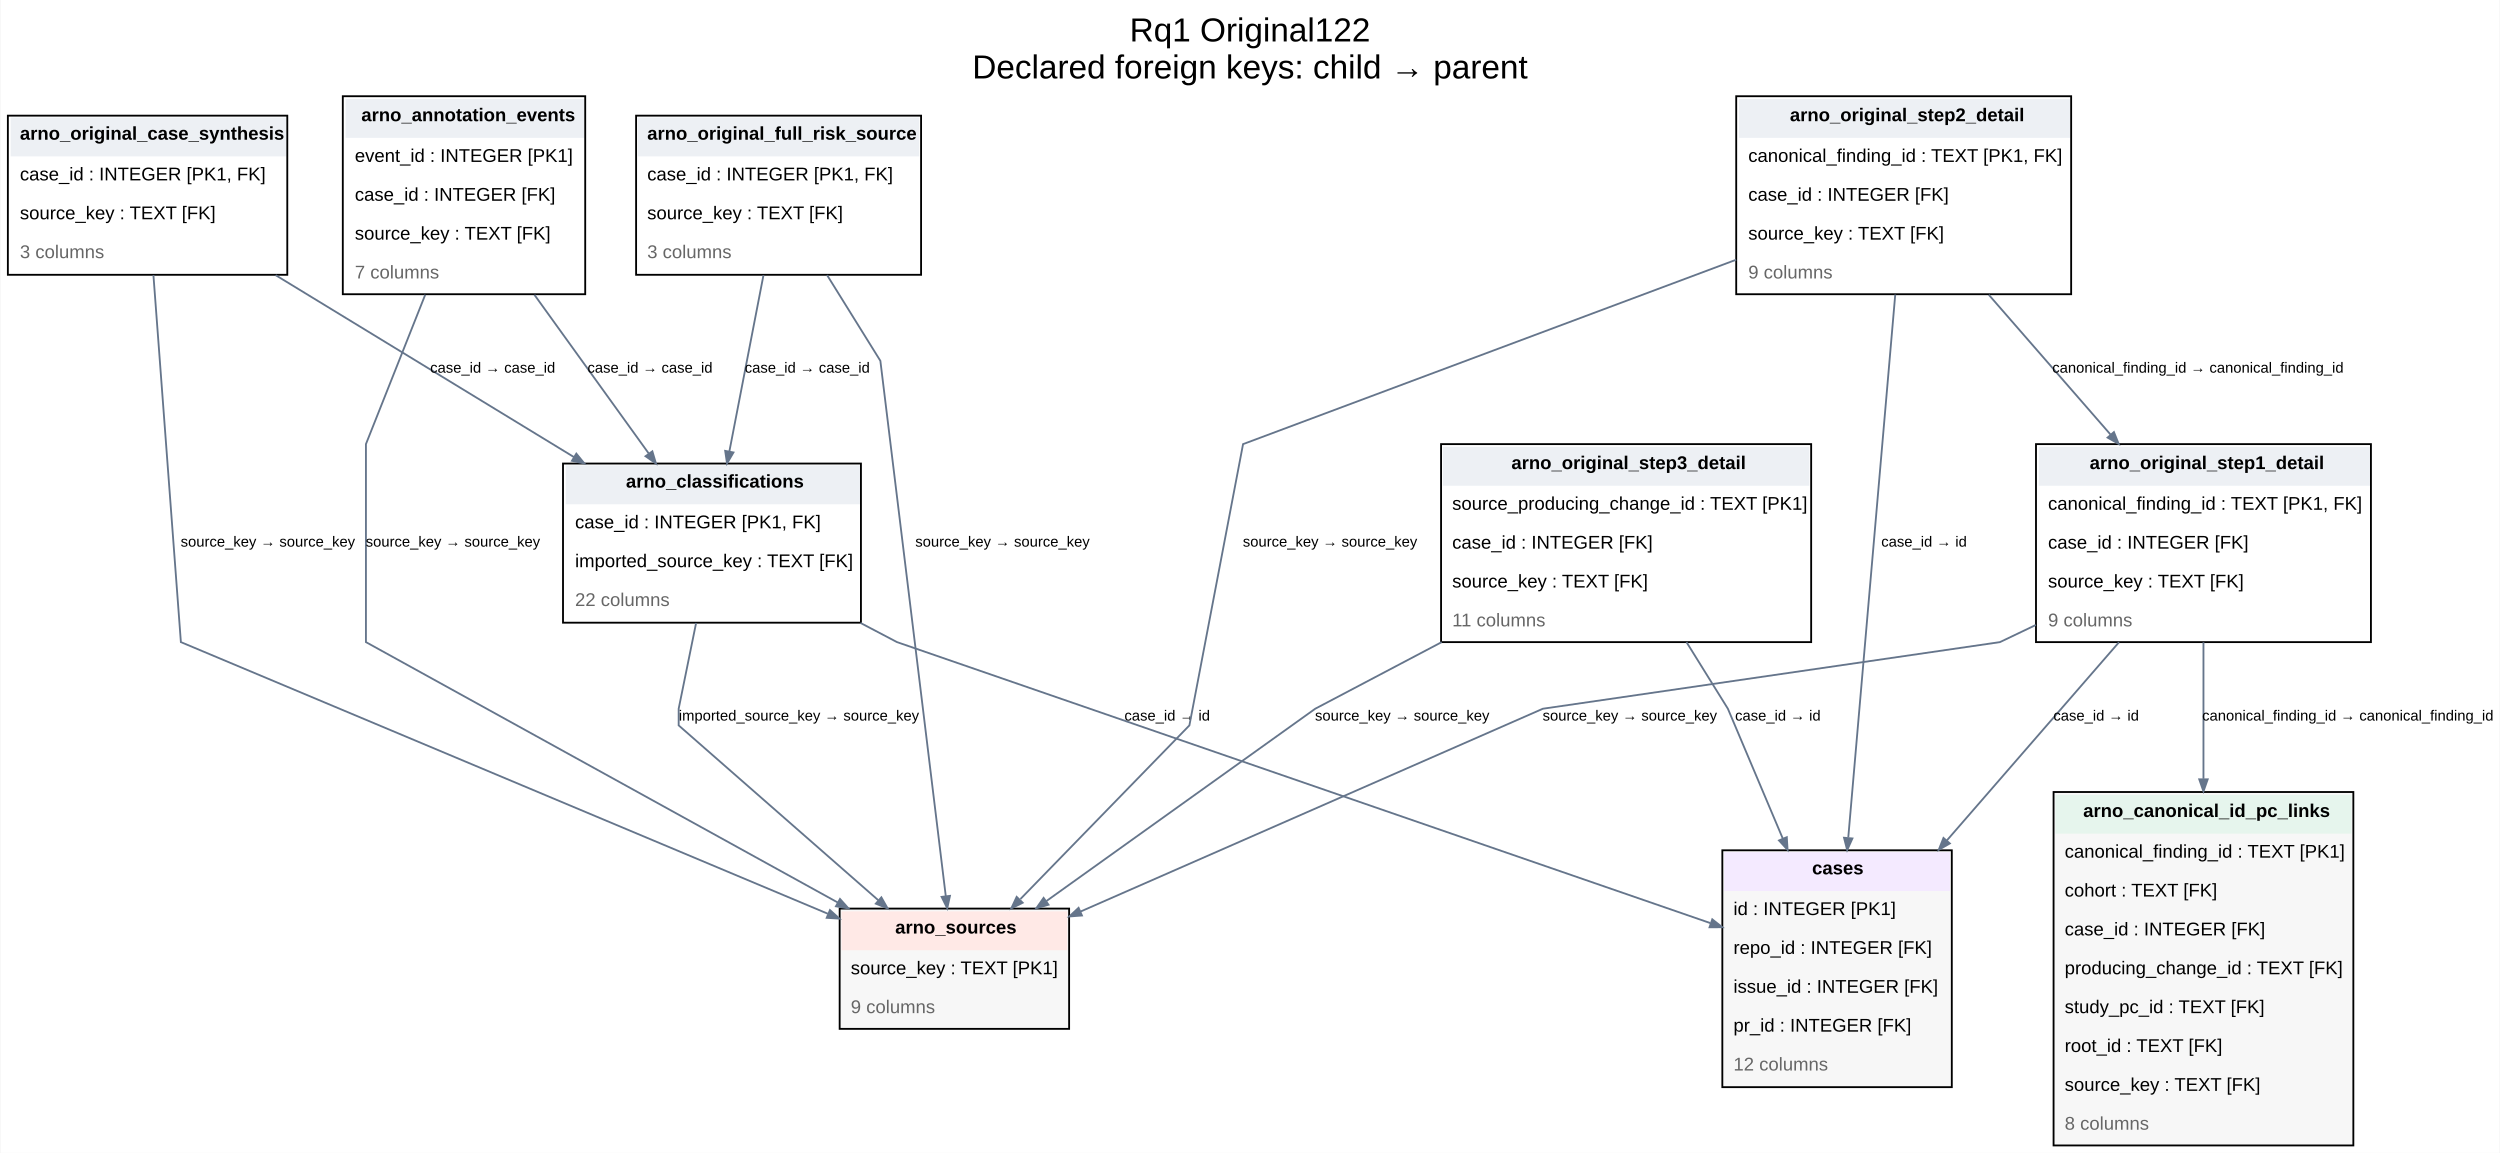
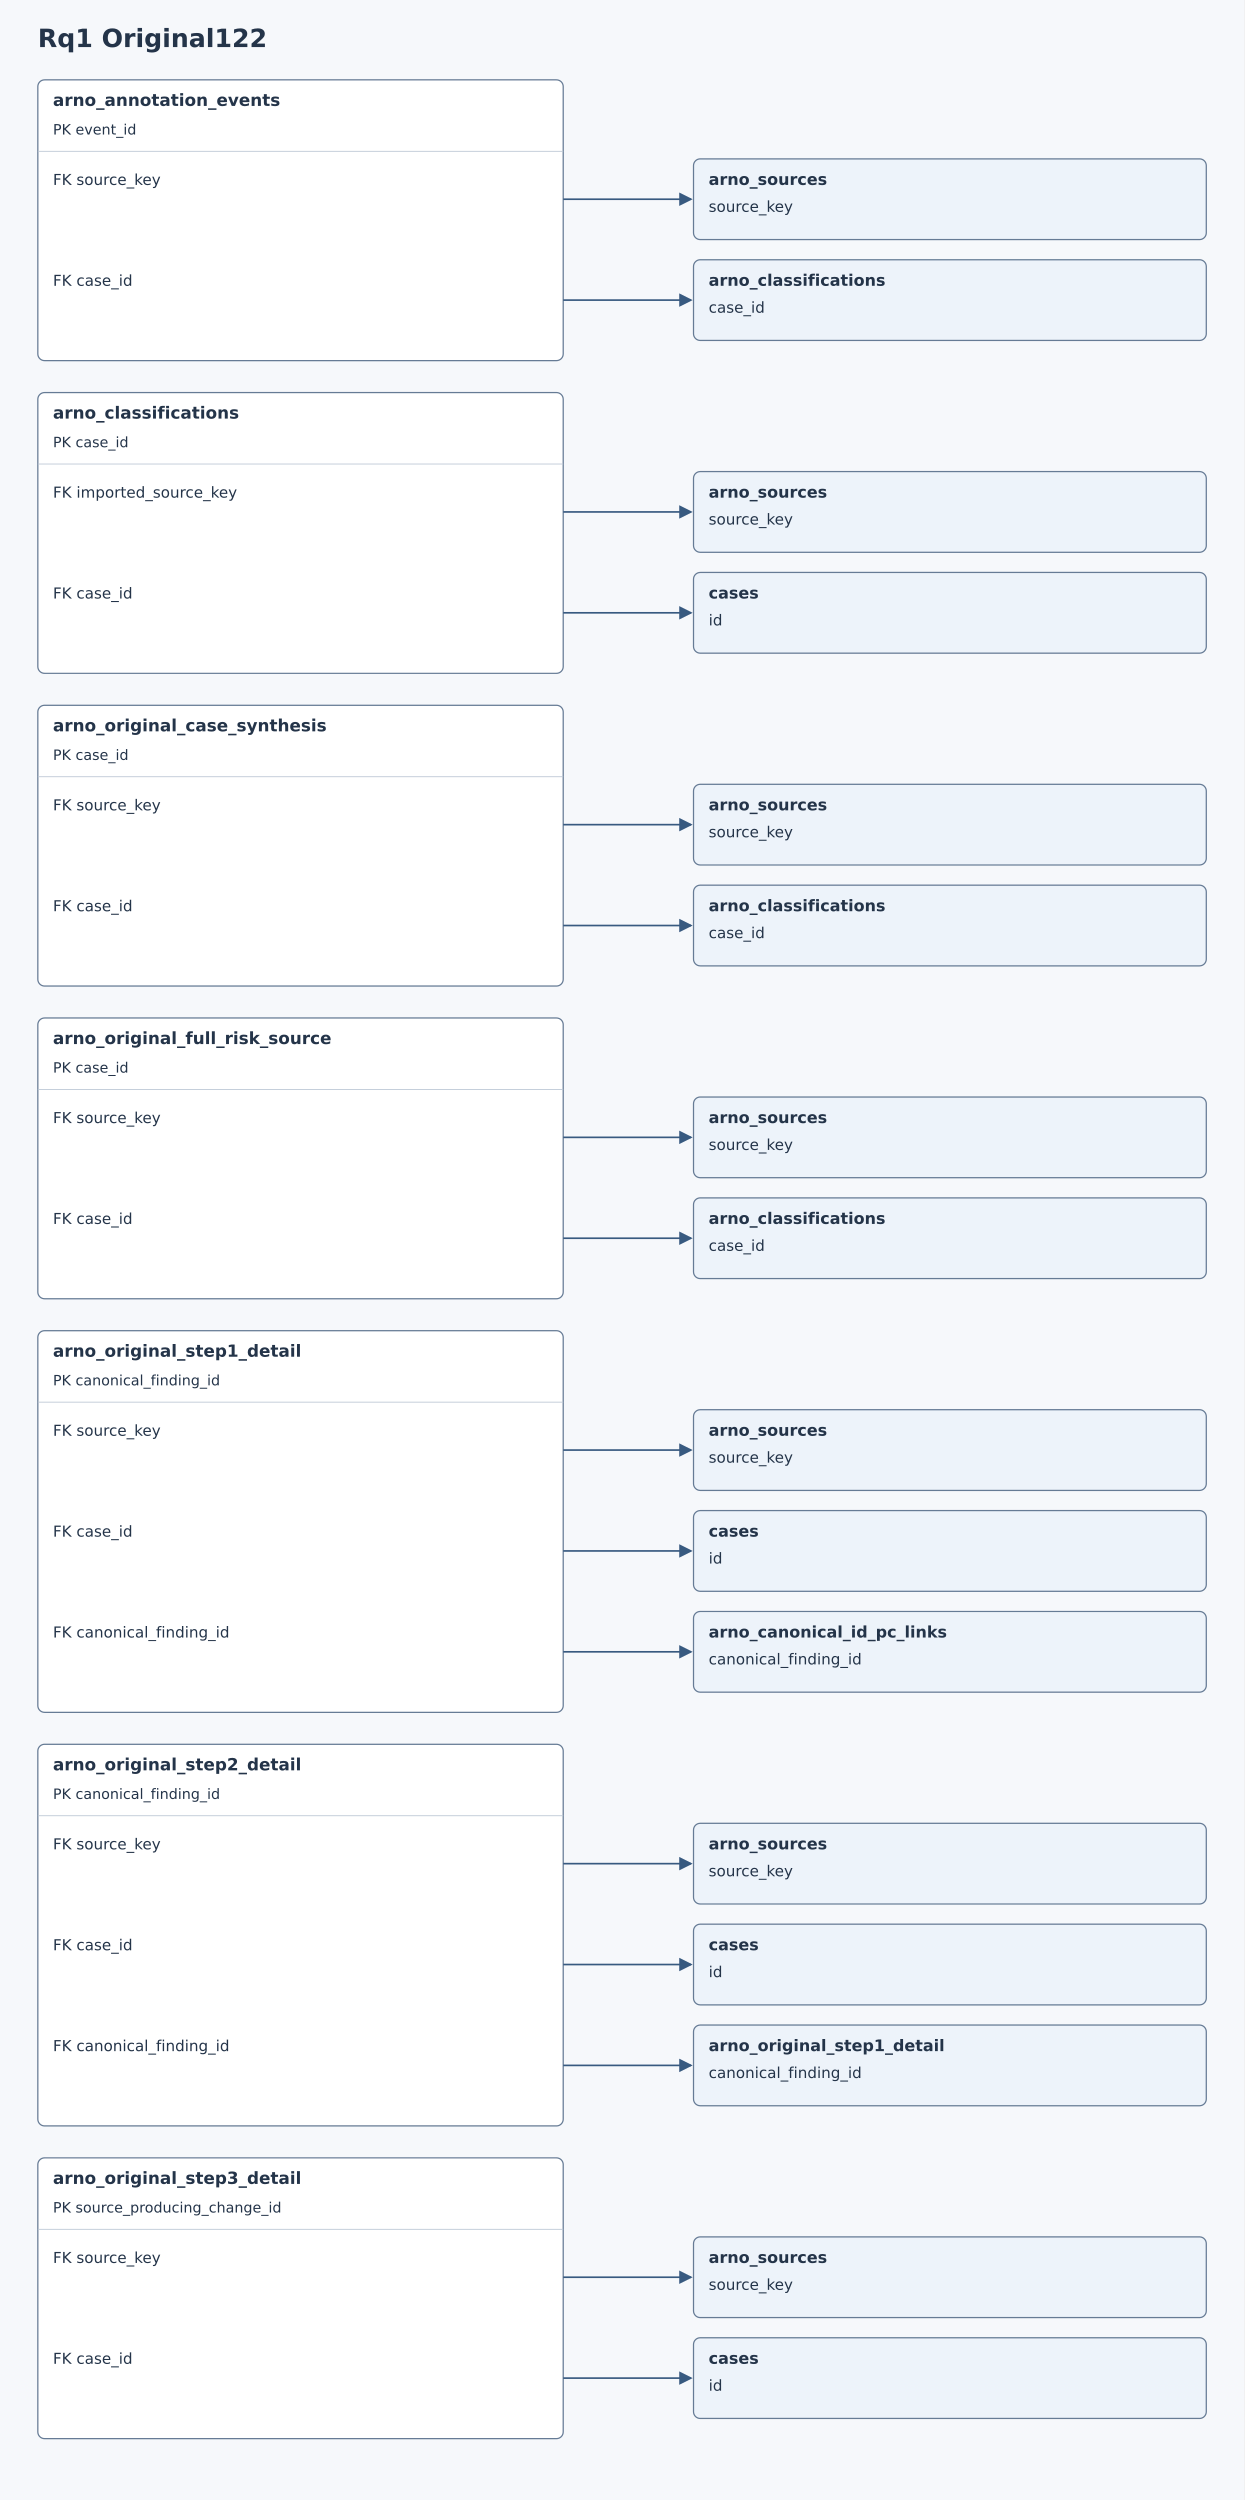
- <svg xmlns="http://www.w3.org/2000/svg" xmlns:xlink="http://www.w3.org/1999/xlink" width="1351pt" height="623pt" viewBox="0.00 0.00 1350.50 623.00">
-   <g id="graph0" class="graph" transform="scale(1 1) rotate(0) translate(4 619)">
-     <polygon fill="white" stroke="transparent" points="-4,4 -4,-619 1346.5,-619 1346.5,4 -4,4" />
-     <text text-anchor="middle" x="671.25" y="-596.6" font-family="Arial" font-size="18.00">Rq1 Original122</text>
-     <text text-anchor="middle" x="671.25" y="-576.6" font-family="Arial" font-size="18.00">Declared foreign keys: child → parent</text>
-     <g id="node1" class="node">
-       <g id="a_node1">
-         <a xlink:title="coding_lineage (external context)">
-           <polygon fill="#f7f7f7" stroke="transparent" points="1105.5,0 1105.5,-191 1267.5,-191 1267.5,0 1105.5,0" />
-           <polygon fill="#e6f5ed" stroke="transparent" points="1106.5,-168.5 1106.5,-189.5 1266.5,-189.5 1266.5,-168.5 1106.5,-168.5" />
-           <text text-anchor="start" x="1121.5" y="-177.5" font-family="Arial" font-weight="bold" font-size="10.00">arno_canonical_id_pc_links</text>
-           <text text-anchor="start" x="1111.5" y="-155.5" font-family="Arial" font-size="10.00">canonical_finding_id : TEXT [PK1]</text>
-           <text text-anchor="start" x="1111.5" y="-134.5" font-family="Arial" font-size="10.00">cohort : TEXT [FK]</text>
-           <text text-anchor="start" x="1111.5" y="-113.5" font-family="Arial" font-size="10.00">case_id : INTEGER [FK]</text>
-           <text text-anchor="start" x="1111.5" y="-92.5" font-family="Arial" font-size="10.00">producing_change_id : TEXT [FK]</text>
-           <text text-anchor="start" x="1111.5" y="-71.5" font-family="Arial" font-size="10.00">study_pc_id : TEXT [FK]</text>
-           <text text-anchor="start" x="1111.5" y="-50.5" font-family="Arial" font-size="10.00">root_id : TEXT [FK]</text>
-           <text text-anchor="start" x="1111.5" y="-29.5" font-family="Arial" font-size="10.00">source_key : TEXT [FK]</text>
-           <text text-anchor="start" x="1111.5" y="-8.5" font-family="Arial" font-size="10.00" fill="#666666">8 columns</text>
-           <polygon fill="none" stroke="black" points="1105.5,0 1105.5,-191 1267.5,-191 1267.5,0 1105.5,0" />
-         </a>
-       </g>
-     </g>
-     <g id="node2" class="node">
-       <g id="a_node2">
-         <a xlink:title="mining_baseline (external context)">
-           <polygon fill="#f7f7f7" stroke="transparent" points="926.5,-31.5 926.5,-159.5 1050.5,-159.5 1050.5,-31.5 926.5,-31.5" />
-           <polygon fill="#f4eaff" stroke="transparent" points="927.5,-137.5 927.5,-158.5 1049.5,-158.5 1049.5,-137.5 927.5,-137.5" />
-           <text text-anchor="start" x="975" y="-146.5" font-family="Arial" font-weight="bold" font-size="10.00">cases</text>
-           <text text-anchor="start" x="932.5" y="-124.5" font-family="Arial" font-size="10.00">id : INTEGER [PK1]</text>
-           <text text-anchor="start" x="932.5" y="-103.5" font-family="Arial" font-size="10.00">repo_id : INTEGER [FK]</text>
-           <text text-anchor="start" x="932.5" y="-82.5" font-family="Arial" font-size="10.00">issue_id : INTEGER [FK]</text>
-           <text text-anchor="start" x="932.5" y="-61.5" font-family="Arial" font-size="10.00">pr_id : INTEGER [FK]</text>
-           <text text-anchor="start" x="932.5" y="-40.5" font-family="Arial" font-size="10.00" fill="#666666">12 columns</text>
-           <polygon fill="none" stroke="black" points="926.5,-31.5 926.5,-159.5 1050.5,-159.5 1050.5,-31.5 926.5,-31.5" />
-         </a>
-       </g>
-     </g>
-     <g id="node3" class="node">
-       <g id="a_node3">
-         <a xlink:title="provenance_audit (external context)">
-           <polygon fill="#f7f7f7" stroke="transparent" points="449.5,-63 449.5,-128 573.5,-128 573.5,-63 449.5,-63" />
-           <polygon fill="#ffe9e6" stroke="transparent" points="450.5,-105.5 450.5,-126.5 572.5,-126.5 572.5,-105.5 450.5,-105.5" />
-           <text text-anchor="start" x="479.5" y="-114.5" font-family="Arial" font-weight="bold" font-size="10.00">arno_sources</text>
-           <text text-anchor="start" x="455.5" y="-92.5" font-family="Arial" font-size="10.00">source_key : TEXT [PK1]</text>
-           <text text-anchor="start" x="455.5" y="-71.5" font-family="Arial" font-size="10.00" fill="#666666">9 columns</text>
-           <polygon fill="none" stroke="black" points="449.5,-63 449.5,-128 573.5,-128 573.5,-63 449.5,-63" />
-         </a>
-       </g>
-     </g>
-     <g id="node4" class="node">
-       <g id="a_node4">
-         <a xlink:title="rq1_original122">
-           <polygon fill="white" stroke="transparent" points="181,-460 181,-567 312,-567 312,-460 181,-460" />
-           <polygon fill="#edf0f4" stroke="transparent" points="182.5,-544.5 182.5,-565.5 311.5,-565.5 311.5,-544.5 182.5,-544.5" />
-           <text text-anchor="start" x="191" y="-553.5" font-family="Arial" font-weight="bold" font-size="10.00">arno_annotation_events</text>
-           <text text-anchor="start" x="187.5" y="-531.5" font-family="Arial" font-size="10.00">event_id : INTEGER [PK1]</text>
-           <text text-anchor="start" x="187.5" y="-510.5" font-family="Arial" font-size="10.00">case_id : INTEGER [FK]</text>
-           <text text-anchor="start" x="187.5" y="-489.5" font-family="Arial" font-size="10.00">source_key : TEXT [FK]</text>
-           <text text-anchor="start" x="187.5" y="-468.5" font-family="Arial" font-size="10.00" fill="#666666">7 columns</text>
-           <polygon fill="none" stroke="black" points="181,-460 181,-567 312,-567 312,-460 181,-460" />
-         </a>
-       </g>
-     </g>
-     <g id="edge1" class="edge">
-       <path fill="none" stroke="#65758b" d="M225.55,-459.74C210.74,-422.42 193.5,-379 193.5,-379 193.5,-379 193.5,-272 193.5,-272 193.5,-272 355.86,-182.4 448.55,-131.24" />
-       <polygon fill="#65758b" stroke="#65758b" points="449.69,-133.21 454.28,-128.08 447.49,-129.23 449.69,-133.21" />
-       <text text-anchor="middle" x="240.5" y="-323.6" font-family="Arial" font-size="8.00">source_key → source_key</text>
-     </g>
-     <g id="node5" class="node">
-       <g id="a_node5">
-         <a xlink:title="rq1_original122">
-           <polygon fill="white" stroke="transparent" points="300,-282.5 300,-368.5 461,-368.5 461,-282.5 300,-282.5" />
-           <polygon fill="#edf0f4" stroke="transparent" points="301.5,-346.5 301.5,-367.5 460.5,-367.5 460.5,-346.5 301.5,-346.5" />
-           <text text-anchor="start" x="334" y="-355.5" font-family="Arial" font-weight="bold" font-size="10.00">arno_classifications</text>
-           <text text-anchor="start" x="306.5" y="-333.5" font-family="Arial" font-size="10.00">case_id : INTEGER [PK1, FK]</text>
-           <text text-anchor="start" x="306.5" y="-312.5" font-family="Arial" font-size="10.00">imported_source_key : TEXT [FK]</text>
-           <text text-anchor="start" x="306.5" y="-291.5" font-family="Arial" font-size="10.00" fill="#666666">22 columns</text>
-           <polygon fill="none" stroke="black" points="300,-282.5 300,-368.5 461,-368.5 461,-282.5 300,-282.5" />
-         </a>
-       </g>
-     </g>
-     <g id="edge2" class="edge">
-       <path fill="none" stroke="#65758b" d="M284.54,-459.7C303.97,-432.72 327.43,-400.17 346.29,-373.99" />
-       <polygon fill="#65758b" stroke="#65758b" points="348.28,-375.11 350.24,-368.51 344.59,-372.45 348.28,-375.11" />
-       <text text-anchor="middle" x="347" y="-417.6" font-family="Arial" font-size="8.00">case_id → case_id</text>
-     </g>
-     <g id="edge4" class="edge">
-       <path fill="none" stroke="#65758b" d="M460.74,-282.37C472.37,-276.27 480.5,-272 480.5,-272 480.5,-272 781.32,-168.07 919.98,-120.17" />
-       <polygon fill="#65758b" stroke="#65758b" points="921.06,-122.2 926.46,-117.93 919.58,-117.9 921.06,-122.2" />
-       <text text-anchor="middle" x="626.5" y="-229.6" font-family="Arial" font-size="8.00">case_id → id</text>
-     </g>
-     <g id="edge3" class="edge">
-       <path fill="none" stroke="#65758b" d="M371.92,-282.32C367.29,-259.53 362.5,-236 362.5,-236 362.5,-236 362.5,-227 362.5,-227 362.5,-227 426.32,-171.1 470.42,-132.48" />
-       <polygon fill="#65758b" stroke="#65758b" points="472.04,-134.08 475.43,-128.09 469.04,-130.66 472.04,-134.08" />
-       <text text-anchor="middle" x="427.5" y="-229.6" font-family="Arial" font-size="8.00">imported_source_key → source_key</text>
-     </g>
-     <g id="node6" class="node">
-       <g id="a_node6">
-         <a xlink:title="rq1_original122">
-           <polygon fill="white" stroke="transparent" points="0,-470.5 0,-556.5 151,-556.5 151,-470.5 0,-470.5" />
-           <polygon fill="#edf0f4" stroke="transparent" points="1.5,-534.5 1.5,-555.5 150.5,-555.5 150.5,-534.5 1.5,-534.5" />
-           <text text-anchor="start" x="6.5" y="-543.5" font-family="Arial" font-weight="bold" font-size="10.00">arno_original_case_synthesis</text>
-           <text text-anchor="start" x="6.5" y="-521.5" font-family="Arial" font-size="10.00">case_id : INTEGER [PK1, FK]</text>
-           <text text-anchor="start" x="6.5" y="-500.5" font-family="Arial" font-size="10.00">source_key : TEXT [FK]</text>
-           <text text-anchor="start" x="6.5" y="-479.5" font-family="Arial" font-size="10.00" fill="#666666">3 columns</text>
-           <polygon fill="none" stroke="black" points="0,-470.5 0,-556.5 151,-556.5 151,-470.5 0,-470.5" />
-         </a>
-       </g>
-     </g>
-     <g id="edge5" class="edge">
-       <path fill="none" stroke="#65758b" d="M78.66,-470.33C83.82,-401.36 93.5,-272 93.5,-272 93.5,-272 324.59,-174.98 443.12,-125.21" />
-       <polygon fill="#65758b" stroke="#65758b" points="444.26,-127.2 449.37,-122.58 442.5,-123 444.26,-127.2" />
-       <text text-anchor="middle" x="140.5" y="-323.6" font-family="Arial" font-size="8.00">source_key → source_key</text>
-     </g>
-     <g id="edge6" class="edge">
-       <path fill="none" stroke="#65758b" d="M144.71,-470.29C192.77,-440.98 256.76,-401.96 305.95,-371.97" />
-       <polygon fill="#65758b" stroke="#65758b" points="307.2,-373.87 311.56,-368.54 304.83,-369.98 307.2,-373.87" />
-       <text text-anchor="middle" x="262" y="-417.6" font-family="Arial" font-size="8.00">case_id → case_id</text>
-     </g>
-     <g id="node7" class="node">
-       <g id="a_node7">
-         <a xlink:title="rq1_original122">
-           <polygon fill="white" stroke="transparent" points="339.5,-470.5 339.5,-556.5 493.5,-556.5 493.5,-470.5 339.5,-470.5" />
-           <polygon fill="#edf0f4" stroke="transparent" points="340.5,-534.5 340.5,-555.5 492.5,-555.5 492.5,-534.5 340.5,-534.5" />
-           <text text-anchor="start" x="345.5" y="-543.5" font-family="Arial" font-weight="bold" font-size="10.00">arno_original_full_risk_source</text>
-           <text text-anchor="start" x="345.5" y="-521.5" font-family="Arial" font-size="10.00">case_id : INTEGER [PK1, FK]</text>
-           <text text-anchor="start" x="345.5" y="-500.5" font-family="Arial" font-size="10.00">source_key : TEXT [FK]</text>
-           <text text-anchor="start" x="345.5" y="-479.5" font-family="Arial" font-size="10.00" fill="#666666">3 columns</text>
-           <polygon fill="none" stroke="black" points="339.5,-470.5 339.5,-556.5 493.5,-556.5 493.5,-470.5 339.5,-470.5" />
-         </a>
-       </g>
-     </g>
-     <g id="edge7" class="edge">
-       <path fill="none" stroke="#65758b" d="M442.71,-470.32C456.88,-447.53 471.5,-424 471.5,-424 471.5,-424 494.5,-236 494.5,-236 494.5,-236 501.82,-175.91 506.86,-134.61" />
-       <polygon fill="#65758b" stroke="#65758b" points="509.11,-134.88 507.64,-128.15 504.6,-134.33 509.11,-134.88" />
-       <text text-anchor="middle" x="537.5" y="-323.6" font-family="Arial" font-size="8.00">source_key → source_key</text>
-     </g>
-     <g id="edge8" class="edge">
-       <path fill="none" stroke="#65758b" d="M408.33,-470.29C402.85,-441.99 395.62,-404.64 389.91,-375.1" />
-       <polygon fill="#65758b" stroke="#65758b" points="392.11,-374.49 388.64,-368.54 387.64,-375.35 392.11,-374.49" />
-       <text text-anchor="middle" x="432" y="-417.6" font-family="Arial" font-size="8.00">case_id → case_id</text>
-     </g>
-     <g id="node8" class="node">
-       <g id="a_node8">
-         <a xlink:title="rq1_original122">
-           <polygon fill="white" stroke="transparent" points="1096,-272 1096,-379 1277,-379 1277,-272 1096,-272" />
-           <polygon fill="#edf0f4" stroke="transparent" points="1097.5,-356.5 1097.5,-377.5 1276.5,-377.5 1276.5,-356.5 1097.5,-356.5" />
-           <text text-anchor="start" x="1125" y="-365.5" font-family="Arial" font-weight="bold" font-size="10.00">arno_original_step1_detail</text>
-           <text text-anchor="start" x="1102.5" y="-343.5" font-family="Arial" font-size="10.00">canonical_finding_id : TEXT [PK1, FK]</text>
-           <text text-anchor="start" x="1102.5" y="-322.5" font-family="Arial" font-size="10.00">case_id : INTEGER [FK]</text>
-           <text text-anchor="start" x="1102.5" y="-301.5" font-family="Arial" font-size="10.00">source_key : TEXT [FK]</text>
-           <text text-anchor="start" x="1102.5" y="-280.5" font-family="Arial" font-size="10.00" fill="#666666">9 columns</text>
-           <polygon fill="none" stroke="black" points="1096,-272 1096,-379 1277,-379 1277,-272 1096,-272" />
-         </a>
-       </g>
-     </g>
-     <g id="edge11" class="edge">
-       <path fill="none" stroke="#65758b" d="M1186.5,-271.91C1186.5,-249.93 1186.5,-223.62 1186.5,-198.15" />
-       <polygon fill="#65758b" stroke="#65758b" points="1188.78,-197.84 1186.5,-191.34 1184.23,-197.84 1188.78,-197.84" />
-       <text text-anchor="middle" x="1264.5" y="-229.6" font-family="Arial" font-size="8.00">canonical_finding_id → canonical_finding_id</text>
-     </g>
-     <g id="edge10" class="edge">
-       <path fill="none" stroke="#65758b" d="M1140.83,-271.91C1113.18,-240.07 1077.62,-199.12 1047.81,-164.8" />
-       <polygon fill="#65758b" stroke="#65758b" points="1049.44,-163.2 1043.46,-159.78 1046,-166.18 1049.44,-163.2" />
-       <text text-anchor="middle" x="1128.5" y="-229.6" font-family="Arial" font-size="8.00">case_id → id</text>
-     </g>
-     <g id="edge9" class="edge">
-       <path fill="none" stroke="#65758b" d="M1095.91,-281.27C1084.38,-275.76 1076.5,-272 1076.5,-272 1076.5,-272 829.5,-236 829.5,-236 829.5,-236 673.06,-167.37 579.63,-126.39" />
-       <polygon fill="#65758b" stroke="#65758b" points="580.43,-124.26 573.57,-123.73 578.61,-128.42 580.43,-124.26" />
-       <text text-anchor="middle" x="876.5" y="-229.6" font-family="Arial" font-size="8.00">source_key → source_key</text>
-     </g>
-     <g id="node9" class="node">
-       <g id="a_node9">
-         <a xlink:title="rq1_original122">
-           <polygon fill="white" stroke="transparent" points="934,-460 934,-567 1115,-567 1115,-460 934,-460" />
-           <polygon fill="#edf0f4" stroke="transparent" points="935.5,-544.5 935.5,-565.5 1114.5,-565.5 1114.5,-544.5 935.5,-544.5" />
-           <text text-anchor="start" x="963" y="-553.5" font-family="Arial" font-weight="bold" font-size="10.00">arno_original_step2_detail</text>
-           <text text-anchor="start" x="940.5" y="-531.5" font-family="Arial" font-size="10.00">canonical_finding_id : TEXT [PK1, FK]</text>
-           <text text-anchor="start" x="940.5" y="-510.5" font-family="Arial" font-size="10.00">case_id : INTEGER [FK]</text>
-           <text text-anchor="start" x="940.5" y="-489.5" font-family="Arial" font-size="10.00">source_key : TEXT [FK]</text>
-           <text text-anchor="start" x="940.5" y="-468.5" font-family="Arial" font-size="10.00" fill="#666666">9 columns</text>
-           <polygon fill="none" stroke="black" points="934,-460 934,-567 1115,-567 1115,-460 934,-460" />
-         </a>
-       </g>
-     </g>
-     <g id="edge13" class="edge">
-       <path fill="none" stroke="#65758b" d="M1019.94,-459.81C1013.5,-385.38 1001.72,-249.31 994.56,-166.48" />
-       <polygon fill="#65758b" stroke="#65758b" points="996.79,-165.9 993.96,-159.62 992.26,-166.29 996.79,-165.9" />
-       <text text-anchor="middle" x="1035.5" y="-323.6" font-family="Arial" font-size="8.00">case_id → id</text>
-     </g>
-     <g id="edge12" class="edge">
-       <path fill="none" stroke="#65758b" d="M933.95,-478.64C828.19,-439.09 667.5,-379 667.5,-379 667.5,-379 638.5,-227 638.5,-227 638.5,-227 584.76,-171.78 547.2,-133.18" />
-       <polygon fill="#65758b" stroke="#65758b" points="548.41,-131.16 542.24,-128.09 545.15,-134.34 548.41,-131.16" />
-       <text text-anchor="middle" x="714.5" y="-323.6" font-family="Arial" font-size="8.00">source_key → source_key</text>
-     </g>
-     <g id="edge14" class="edge">
-       <path fill="none" stroke="#65758b" d="M1070.49,-459.7C1091.01,-436.13 1115.25,-408.31 1136.25,-384.2" />
-       <polygon fill="#65758b" stroke="#65758b" points="1138.12,-385.51 1140.68,-379.11 1134.69,-382.52 1138.12,-385.51" />
-       <text text-anchor="middle" x="1183.5" y="-417.6" font-family="Arial" font-size="8.00">canonical_finding_id → canonical_finding_id</text>
-     </g>
-     <g id="node10" class="node">
-       <g id="a_node10">
-         <a xlink:title="rq1_original122">
-           <polygon fill="white" stroke="transparent" points="774.5,-272 774.5,-379 974.5,-379 974.5,-272 774.5,-272" />
-           <polygon fill="#edf0f4" stroke="transparent" points="775.5,-356.5 775.5,-377.5 973.5,-377.5 973.5,-356.5 775.5,-356.5" />
-           <text text-anchor="start" x="812.5" y="-365.5" font-family="Arial" font-weight="bold" font-size="10.00">arno_original_step3_detail</text>
-           <text text-anchor="start" x="780.5" y="-343.5" font-family="Arial" font-size="10.00">source_producing_change_id : TEXT [PK1]</text>
-           <text text-anchor="start" x="780.5" y="-322.5" font-family="Arial" font-size="10.00">case_id : INTEGER [FK]</text>
-           <text text-anchor="start" x="780.5" y="-301.5" font-family="Arial" font-size="10.00">source_key : TEXT [FK]</text>
-           <text text-anchor="start" x="780.5" y="-280.5" font-family="Arial" font-size="10.00" fill="#666666">11 columns</text>
-           <polygon fill="none" stroke="black" points="774.5,-272 774.5,-379 974.5,-379 974.5,-272 774.5,-272" />
-         </a>
-       </g>
-     </g>
-     <g id="edge16" class="edge">
-       <path fill="none" stroke="#65758b" d="M907.13,-272C918.97,-252.94 929.5,-236 929.5,-236 929.5,-236 944.38,-200.82 959.19,-165.79" />
-       <polygon fill="#65758b" stroke="#65758b" points="961.33,-166.59 961.76,-159.72 957.13,-164.82 961.33,-166.59" />
-       <text text-anchor="middle" x="956.5" y="-229.6" font-family="Arial" font-size="8.00">case_id → id</text>
-     </g>
-     <g id="edge15" class="edge">
-       <path fill="none" stroke="#65758b" d="M774.83,-272C738.66,-252.94 706.5,-236 706.5,-236 706.5,-236 619.02,-173.42 561.24,-132.09" />
-       <polygon fill="#65758b" stroke="#65758b" points="562.36,-130.09 555.75,-128.15 559.71,-133.79 562.36,-130.09" />
-       <text text-anchor="middle" x="753.5" y="-229.6" font-family="Arial" font-size="8.00">source_key → source_key</text>
-     </g>
-   </g>
+ <svg xmlns="http://www.w3.org/2000/svg" width="1480" height="2974" viewBox="0 0 1480 2974">
+   <defs>
+     <marker id="arrow" markerWidth="8" markerHeight="8" refX="7" refY="4" orient="auto">
+       <path d="M0,0 L8,4 L0,8 Z" fill="#385a80" />
+     </marker>
+   </defs>
+   <rect width="100%" height="100%" fill="#f6f8fb" />
+   <text x="45" y="56" font-family="DejaVu Sans, sans-serif" font-size="30" font-weight="bold" fill="#243449">Rq1 Original122</text>
+   <rect x="45" y="95" width="625" height="334" rx="8" fill="white" stroke="#667b95" stroke-width="1.5" />
+   <text x="63" y="126" font-family="DejaVu Sans, sans-serif" font-size="20" font-weight="bold" fill="#243449">arno_annotation_events</text>
+   <text x="63" y="160" font-family="DejaVu Sans, sans-serif" font-size="17" font-weight="normal" fill="#243449">PK  event_id</text>
+   <line x1="45" y1="180" x2="670" y2="180" stroke="#bbc6d4" />
+   <text x="63" y="220" font-family="DejaVu Sans, sans-serif" font-size="18" font-weight="normal" fill="#243449">FK  source_key</text>
+   <rect x="825" y="189" width="610" height="96" rx="8" fill="#edf3fa" stroke="#667b95" stroke-width="1.5" />
+   <text x="843" y="220" font-family="DejaVu Sans, sans-serif" font-size="19" font-weight="bold" fill="#243449">arno_sources</text>
+   <text x="843" y="252" font-family="DejaVu Sans, sans-serif" font-size="18" font-weight="normal" fill="#243449">source_key</text>
+   <path d="M 670 237.0 H 822" fill="none" stroke="#385a80" stroke-width="2" marker-end="url(#arrow)" />
+   <text x="63" y="340" font-family="DejaVu Sans, sans-serif" font-size="18" font-weight="normal" fill="#243449">FK  case_id</text>
+   <rect x="825" y="309" width="610" height="96" rx="8" fill="#edf3fa" stroke="#667b95" stroke-width="1.5" />
+   <text x="843" y="340" font-family="DejaVu Sans, sans-serif" font-size="19" font-weight="bold" fill="#243449">arno_classifications</text>
+   <text x="843" y="372" font-family="DejaVu Sans, sans-serif" font-size="18" font-weight="normal" fill="#243449">case_id</text>
+   <path d="M 670 357.0 H 822" fill="none" stroke="#385a80" stroke-width="2" marker-end="url(#arrow)" />
+   <rect x="45" y="467" width="625" height="334" rx="8" fill="white" stroke="#667b95" stroke-width="1.5" />
+   <text x="63" y="498" font-family="DejaVu Sans, sans-serif" font-size="20" font-weight="bold" fill="#243449">arno_classifications</text>
+   <text x="63" y="532" font-family="DejaVu Sans, sans-serif" font-size="17" font-weight="normal" fill="#243449">PK  case_id</text>
+   <line x1="45" y1="552" x2="670" y2="552" stroke="#bbc6d4" />
+   <text x="63" y="592" font-family="DejaVu Sans, sans-serif" font-size="18" font-weight="normal" fill="#243449">FK  imported_source_key</text>
+   <rect x="825" y="561" width="610" height="96" rx="8" fill="#edf3fa" stroke="#667b95" stroke-width="1.5" />
+   <text x="843" y="592" font-family="DejaVu Sans, sans-serif" font-size="19" font-weight="bold" fill="#243449">arno_sources</text>
+   <text x="843" y="624" font-family="DejaVu Sans, sans-serif" font-size="18" font-weight="normal" fill="#243449">source_key</text>
+   <path d="M 670 609.0 H 822" fill="none" stroke="#385a80" stroke-width="2" marker-end="url(#arrow)" />
+   <text x="63" y="712" font-family="DejaVu Sans, sans-serif" font-size="18" font-weight="normal" fill="#243449">FK  case_id</text>
+   <rect x="825" y="681" width="610" height="96" rx="8" fill="#edf3fa" stroke="#667b95" stroke-width="1.5" />
+   <text x="843" y="712" font-family="DejaVu Sans, sans-serif" font-size="19" font-weight="bold" fill="#243449">cases</text>
+   <text x="843" y="744" font-family="DejaVu Sans, sans-serif" font-size="18" font-weight="normal" fill="#243449">id</text>
+   <path d="M 670 729.0 H 822" fill="none" stroke="#385a80" stroke-width="2" marker-end="url(#arrow)" />
+   <rect x="45" y="839" width="625" height="334" rx="8" fill="white" stroke="#667b95" stroke-width="1.5" />
+   <text x="63" y="870" font-family="DejaVu Sans, sans-serif" font-size="20" font-weight="bold" fill="#243449">arno_original_case_synthesis</text>
+   <text x="63" y="904" font-family="DejaVu Sans, sans-serif" font-size="17" font-weight="normal" fill="#243449">PK  case_id</text>
+   <line x1="45" y1="924" x2="670" y2="924" stroke="#bbc6d4" />
+   <text x="63" y="964" font-family="DejaVu Sans, sans-serif" font-size="18" font-weight="normal" fill="#243449">FK  source_key</text>
+   <rect x="825" y="933" width="610" height="96" rx="8" fill="#edf3fa" stroke="#667b95" stroke-width="1.5" />
+   <text x="843" y="964" font-family="DejaVu Sans, sans-serif" font-size="19" font-weight="bold" fill="#243449">arno_sources</text>
+   <text x="843" y="996" font-family="DejaVu Sans, sans-serif" font-size="18" font-weight="normal" fill="#243449">source_key</text>
+   <path d="M 670 981.0 H 822" fill="none" stroke="#385a80" stroke-width="2" marker-end="url(#arrow)" />
+   <text x="63" y="1084" font-family="DejaVu Sans, sans-serif" font-size="18" font-weight="normal" fill="#243449">FK  case_id</text>
+   <rect x="825" y="1053" width="610" height="96" rx="8" fill="#edf3fa" stroke="#667b95" stroke-width="1.5" />
+   <text x="843" y="1084" font-family="DejaVu Sans, sans-serif" font-size="19" font-weight="bold" fill="#243449">arno_classifications</text>
+   <text x="843" y="1116" font-family="DejaVu Sans, sans-serif" font-size="18" font-weight="normal" fill="#243449">case_id</text>
+   <path d="M 670 1101.0 H 822" fill="none" stroke="#385a80" stroke-width="2" marker-end="url(#arrow)" />
+   <rect x="45" y="1211" width="625" height="334" rx="8" fill="white" stroke="#667b95" stroke-width="1.5" />
+   <text x="63" y="1242" font-family="DejaVu Sans, sans-serif" font-size="20" font-weight="bold" fill="#243449">arno_original_full_risk_source</text>
+   <text x="63" y="1276" font-family="DejaVu Sans, sans-serif" font-size="17" font-weight="normal" fill="#243449">PK  case_id</text>
+   <line x1="45" y1="1296" x2="670" y2="1296" stroke="#bbc6d4" />
+   <text x="63" y="1336" font-family="DejaVu Sans, sans-serif" font-size="18" font-weight="normal" fill="#243449">FK  source_key</text>
+   <rect x="825" y="1305" width="610" height="96" rx="8" fill="#edf3fa" stroke="#667b95" stroke-width="1.5" />
+   <text x="843" y="1336" font-family="DejaVu Sans, sans-serif" font-size="19" font-weight="bold" fill="#243449">arno_sources</text>
+   <text x="843" y="1368" font-family="DejaVu Sans, sans-serif" font-size="18" font-weight="normal" fill="#243449">source_key</text>
+   <path d="M 670 1353.0 H 822" fill="none" stroke="#385a80" stroke-width="2" marker-end="url(#arrow)" />
+   <text x="63" y="1456" font-family="DejaVu Sans, sans-serif" font-size="18" font-weight="normal" fill="#243449">FK  case_id</text>
+   <rect x="825" y="1425" width="610" height="96" rx="8" fill="#edf3fa" stroke="#667b95" stroke-width="1.5" />
+   <text x="843" y="1456" font-family="DejaVu Sans, sans-serif" font-size="19" font-weight="bold" fill="#243449">arno_classifications</text>
+   <text x="843" y="1488" font-family="DejaVu Sans, sans-serif" font-size="18" font-weight="normal" fill="#243449">case_id</text>
+   <path d="M 670 1473.0 H 822" fill="none" stroke="#385a80" stroke-width="2" marker-end="url(#arrow)" />
+   <rect x="45" y="1583" width="625" height="454" rx="8" fill="white" stroke="#667b95" stroke-width="1.5" />
+   <text x="63" y="1614" font-family="DejaVu Sans, sans-serif" font-size="20" font-weight="bold" fill="#243449">arno_original_step1_detail</text>
+   <text x="63" y="1648" font-family="DejaVu Sans, sans-serif" font-size="17" font-weight="normal" fill="#243449">PK  canonical_finding_id</text>
+   <line x1="45" y1="1668" x2="670" y2="1668" stroke="#bbc6d4" />
+   <text x="63" y="1708" font-family="DejaVu Sans, sans-serif" font-size="18" font-weight="normal" fill="#243449">FK  source_key</text>
+   <rect x="825" y="1677" width="610" height="96" rx="8" fill="#edf3fa" stroke="#667b95" stroke-width="1.5" />
+   <text x="843" y="1708" font-family="DejaVu Sans, sans-serif" font-size="19" font-weight="bold" fill="#243449">arno_sources</text>
+   <text x="843" y="1740" font-family="DejaVu Sans, sans-serif" font-size="18" font-weight="normal" fill="#243449">source_key</text>
+   <path d="M 670 1725.0 H 822" fill="none" stroke="#385a80" stroke-width="2" marker-end="url(#arrow)" />
+   <text x="63" y="1828" font-family="DejaVu Sans, sans-serif" font-size="18" font-weight="normal" fill="#243449">FK  case_id</text>
+   <rect x="825" y="1797" width="610" height="96" rx="8" fill="#edf3fa" stroke="#667b95" stroke-width="1.5" />
+   <text x="843" y="1828" font-family="DejaVu Sans, sans-serif" font-size="19" font-weight="bold" fill="#243449">cases</text>
+   <text x="843" y="1860" font-family="DejaVu Sans, sans-serif" font-size="18" font-weight="normal" fill="#243449">id</text>
+   <path d="M 670 1845.0 H 822" fill="none" stroke="#385a80" stroke-width="2" marker-end="url(#arrow)" />
+   <text x="63" y="1948" font-family="DejaVu Sans, sans-serif" font-size="18" font-weight="normal" fill="#243449">FK  canonical_finding_id</text>
+   <rect x="825" y="1917" width="610" height="96" rx="8" fill="#edf3fa" stroke="#667b95" stroke-width="1.5" />
+   <text x="843" y="1948" font-family="DejaVu Sans, sans-serif" font-size="19" font-weight="bold" fill="#243449">arno_canonical_id_pc_links</text>
+   <text x="843" y="1980" font-family="DejaVu Sans, sans-serif" font-size="18" font-weight="normal" fill="#243449">canonical_finding_id</text>
+   <path d="M 670 1965.0 H 822" fill="none" stroke="#385a80" stroke-width="2" marker-end="url(#arrow)" />
+   <rect x="45" y="2075" width="625" height="454" rx="8" fill="white" stroke="#667b95" stroke-width="1.5" />
+   <text x="63" y="2106" font-family="DejaVu Sans, sans-serif" font-size="20" font-weight="bold" fill="#243449">arno_original_step2_detail</text>
+   <text x="63" y="2140" font-family="DejaVu Sans, sans-serif" font-size="17" font-weight="normal" fill="#243449">PK  canonical_finding_id</text>
+   <line x1="45" y1="2160" x2="670" y2="2160" stroke="#bbc6d4" />
+   <text x="63" y="2200" font-family="DejaVu Sans, sans-serif" font-size="18" font-weight="normal" fill="#243449">FK  source_key</text>
+   <rect x="825" y="2169" width="610" height="96" rx="8" fill="#edf3fa" stroke="#667b95" stroke-width="1.5" />
+   <text x="843" y="2200" font-family="DejaVu Sans, sans-serif" font-size="19" font-weight="bold" fill="#243449">arno_sources</text>
+   <text x="843" y="2232" font-family="DejaVu Sans, sans-serif" font-size="18" font-weight="normal" fill="#243449">source_key</text>
+   <path d="M 670 2217.0 H 822" fill="none" stroke="#385a80" stroke-width="2" marker-end="url(#arrow)" />
+   <text x="63" y="2320" font-family="DejaVu Sans, sans-serif" font-size="18" font-weight="normal" fill="#243449">FK  case_id</text>
+   <rect x="825" y="2289" width="610" height="96" rx="8" fill="#edf3fa" stroke="#667b95" stroke-width="1.5" />
+   <text x="843" y="2320" font-family="DejaVu Sans, sans-serif" font-size="19" font-weight="bold" fill="#243449">cases</text>
+   <text x="843" y="2352" font-family="DejaVu Sans, sans-serif" font-size="18" font-weight="normal" fill="#243449">id</text>
+   <path d="M 670 2337.0 H 822" fill="none" stroke="#385a80" stroke-width="2" marker-end="url(#arrow)" />
+   <text x="63" y="2440" font-family="DejaVu Sans, sans-serif" font-size="18" font-weight="normal" fill="#243449">FK  canonical_finding_id</text>
+   <rect x="825" y="2409" width="610" height="96" rx="8" fill="#edf3fa" stroke="#667b95" stroke-width="1.5" />
+   <text x="843" y="2440" font-family="DejaVu Sans, sans-serif" font-size="19" font-weight="bold" fill="#243449">arno_original_step1_detail</text>
+   <text x="843" y="2472" font-family="DejaVu Sans, sans-serif" font-size="18" font-weight="normal" fill="#243449">canonical_finding_id</text>
+   <path d="M 670 2457.0 H 822" fill="none" stroke="#385a80" stroke-width="2" marker-end="url(#arrow)" />
+   <rect x="45" y="2567" width="625" height="334" rx="8" fill="white" stroke="#667b95" stroke-width="1.5" />
+   <text x="63" y="2598" font-family="DejaVu Sans, sans-serif" font-size="20" font-weight="bold" fill="#243449">arno_original_step3_detail</text>
+   <text x="63" y="2632" font-family="DejaVu Sans, sans-serif" font-size="17" font-weight="normal" fill="#243449">PK  source_producing_change_id</text>
+   <line x1="45" y1="2652" x2="670" y2="2652" stroke="#bbc6d4" />
+   <text x="63" y="2692" font-family="DejaVu Sans, sans-serif" font-size="18" font-weight="normal" fill="#243449">FK  source_key</text>
+   <rect x="825" y="2661" width="610" height="96" rx="8" fill="#edf3fa" stroke="#667b95" stroke-width="1.5" />
+   <text x="843" y="2692" font-family="DejaVu Sans, sans-serif" font-size="19" font-weight="bold" fill="#243449">arno_sources</text>
+   <text x="843" y="2724" font-family="DejaVu Sans, sans-serif" font-size="18" font-weight="normal" fill="#243449">source_key</text>
+   <path d="M 670 2709.0 H 822" fill="none" stroke="#385a80" stroke-width="2" marker-end="url(#arrow)" />
+   <text x="63" y="2812" font-family="DejaVu Sans, sans-serif" font-size="18" font-weight="normal" fill="#243449">FK  case_id</text>
+   <rect x="825" y="2781" width="610" height="96" rx="8" fill="#edf3fa" stroke="#667b95" stroke-width="1.5" />
+   <text x="843" y="2812" font-family="DejaVu Sans, sans-serif" font-size="19" font-weight="bold" fill="#243449">cases</text>
+   <text x="843" y="2844" font-family="DejaVu Sans, sans-serif" font-size="18" font-weight="normal" fill="#243449">id</text>
+   <path d="M 670 2829.0 H 822" fill="none" stroke="#385a80" stroke-width="2" marker-end="url(#arrow)" />
</svg>
